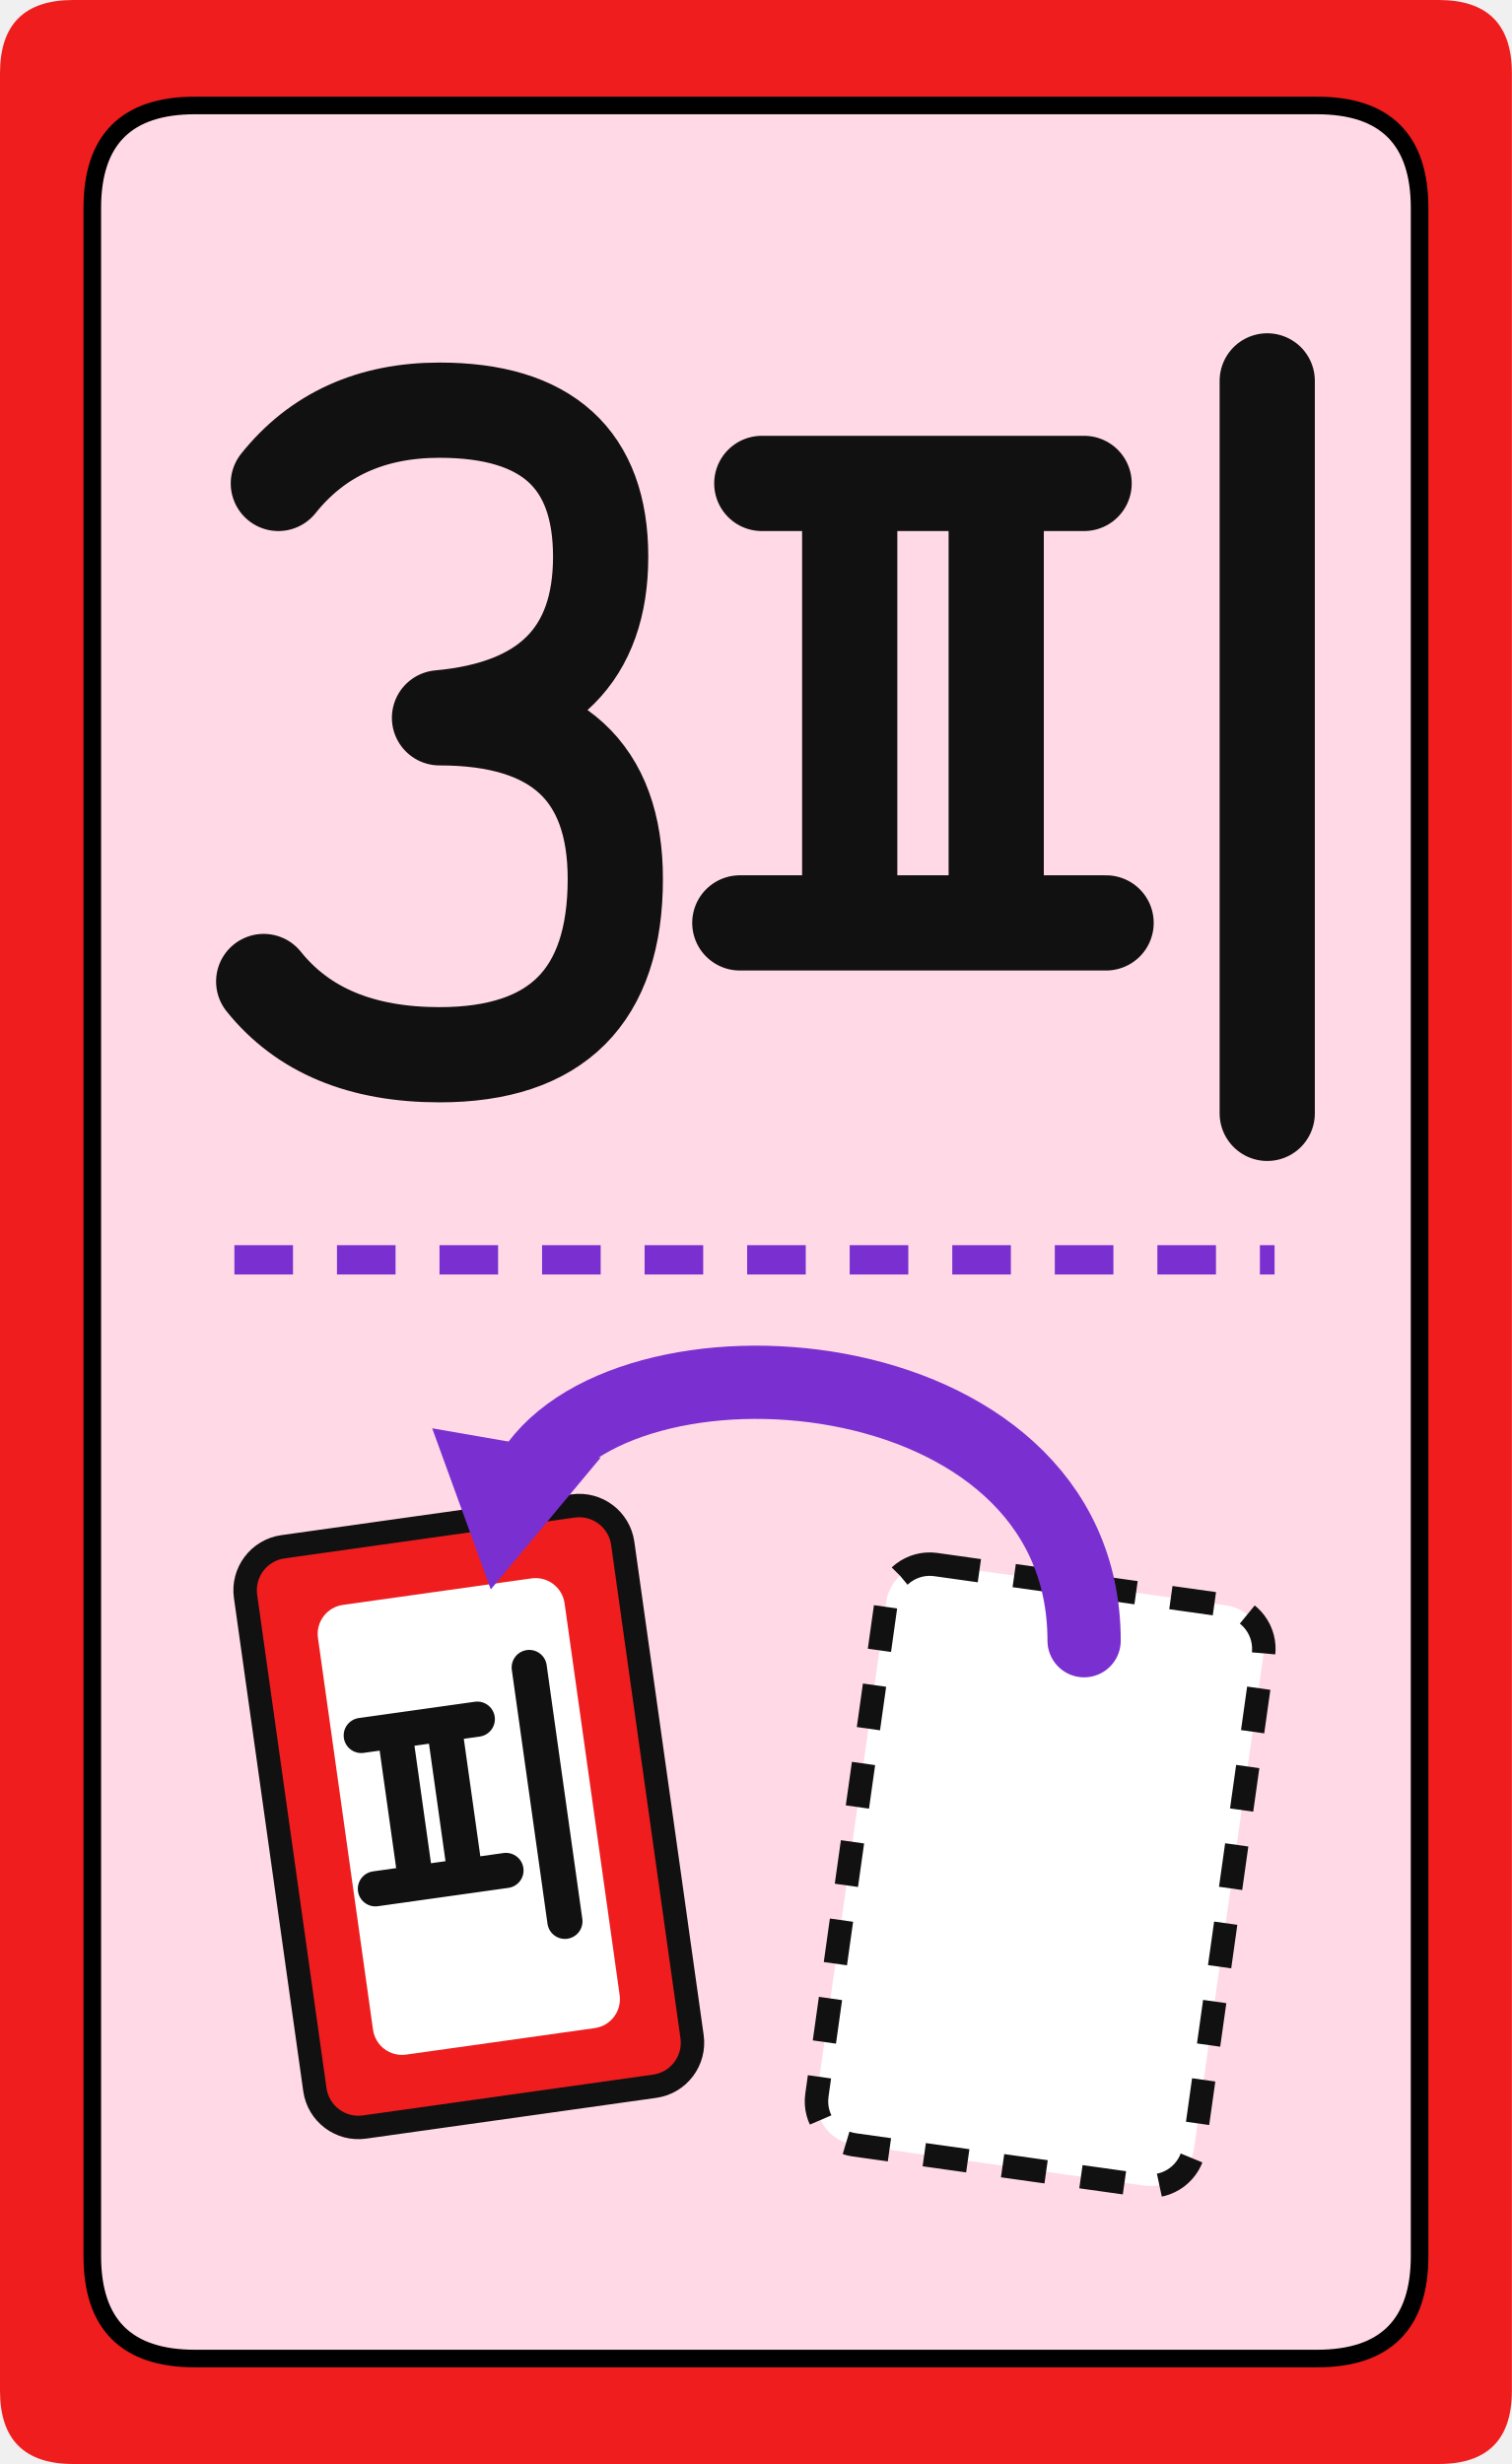
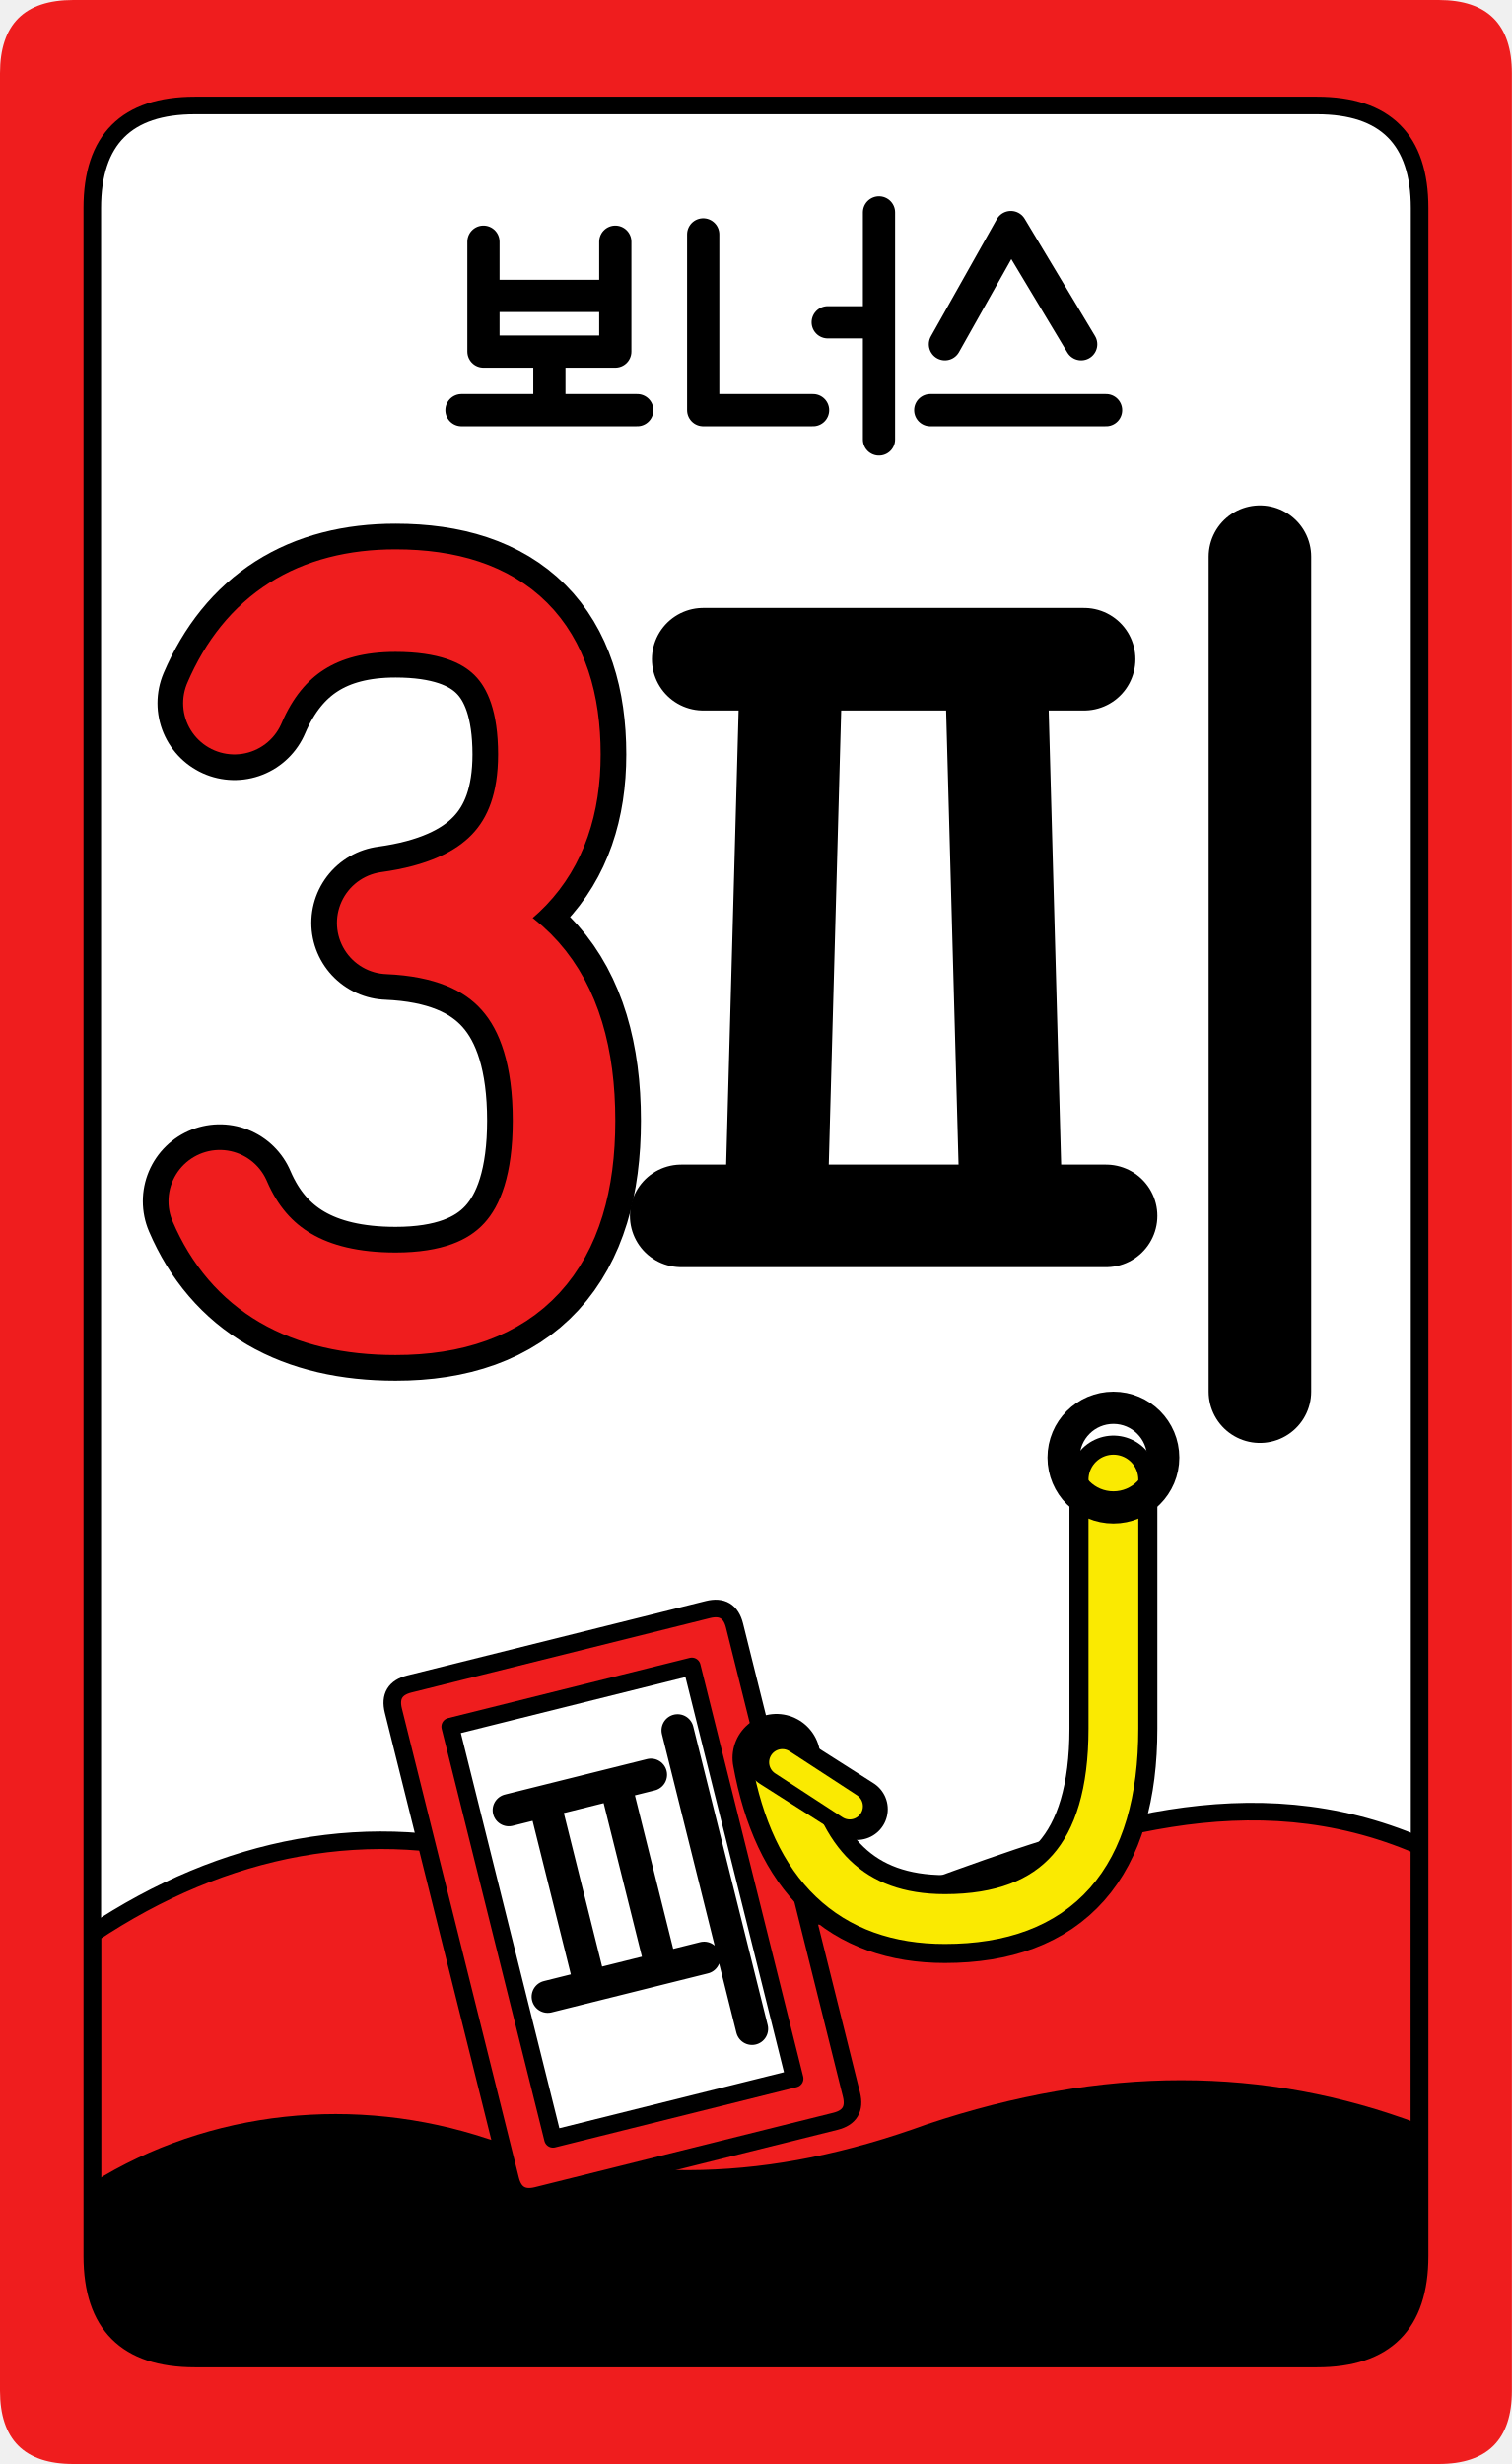
<svg xmlns="http://www.w3.org/2000/svg" width="103.2" height="168.2" viewBox="0 0 103.2 168.2">
-   <path fill="#ffd9e6" d="M13.3 7.2q-7 0-7 7V154q0 7 7 7h76.6q7 0 7-7V14.2q0-7-7-7z" />
-   <g fill="none" stroke="#111" stroke-width="6.5" stroke-linecap="round" stroke-linejoin="round">
-     <path d="M19 33Q23 28 30 28Q41 28 41 38Q41 48 30 49Q42 49 42 60Q42 72 30 72Q22 72 18 67" />
-     <path d="M52 33H74M58 33V63M68 33V63M50.5 63H75.5M86.5 26V76" />
+   <path fill="#fff" d="M13.3 7.2q-7 0-7 7V154q0 7 7 7h76.6q7 0 7-7V14.2q0-7-7-7z" />
+   <g fill="none" stroke="#000" stroke-width="2.2" stroke-linecap="round" stroke-linejoin="round">
+     <path d="M33 16.5v7.5h9v-7.5M33 20.2h9M37.5 24v3.2M31.5 28h12" />
+     <path d="M48 16v12h7.5M60 14.5v15.5M56.5 22h3.5" />
+     <path d="M69 15.5 64.5 23.5M69 15.5l4.8 8M63.5 28h12" />
  </g>
-   <path fill="none" stroke="#7a2fd0" stroke-width="2" stroke-dasharray="4 3" d="M16 86H87" />
-   <g stroke="#111" stroke-width="1.6" stroke-linejoin="round">
-     <rect x="58" y="108" width="26" height="40" rx="3" fill="#fff" stroke-dasharray="3 2.4" transform="rotate(8 71 128)" />
-     <rect x="19" y="104" width="26" height="40" rx="3" fill="#ef1d1e" transform="rotate(-8 32 124)" />
-     <rect x="23.5" y="108.5" width="17" height="31" rx="2" fill="#fff" stroke="none" transform="rotate(-8 32 124)" />
+   <g fill="none" stroke-linecap="round" stroke-linejoin="round">
+     <path stroke="#000" stroke-width="10.5" d="M16 48q3-7 11-7 10.5 0 10.5 10.5 0 10-11 11.5 12 .5 12 13.5 0 12.5-11.5 12.5-9 0-12-7" />
+     <path stroke="#ef1d1e" stroke-width="7" d="M16 48q3-7 11-7 10.5 0 10.5 10.5 0 10-11 11.5 12 .5 12 13.5 0 12.5-11.5 12.5-9 0-12-7" />
+     <path stroke="#000" stroke-width="7" d="M48 45h26M54 45.5 53 82M68 45.5l1 36.5M46.5 83h29M86 38v57" />
  </g>
-   <path fill="none" stroke="#111" stroke-width="2.4" stroke-linecap="round" d="M25.5 117.5H33.5M27.8 117.5V128M31.2 117.5V128M25 128H34M37.5 114.5V132" transform="rotate(-8 32 124)" />
-   <path fill="none" stroke="#7a2fd0" stroke-width="5" stroke-linecap="round" d="M74 112C74 92 42 90 36 101" />
-   <path fill="#7a2fd0" d="M29.5 97.5L41 99.5L33.5 108.5Z" />
+   <path fill="#ef1d1e" stroke="#000" stroke-width="1.2" d="M6.3 161v-29c9-6 19-8 29-5 10 3 17 6 28 2 11-4 22-8 33.6-3V161z" />
+   <path fill="#000" d="M6.3 161v-12c8-5 18-6 27-3 10 3 19 3 30-1 12-4 23-4 33.6 0V161z" />
+   <g stroke="#000" stroke-width="1.2" stroke-linejoin="round" transform="rotate(-14 42 130)">
+     <path fill="#ef1d1e" d="M32 112h21q1.5 0 1.5 1.5v33q0 1.5-1.5 1.5H32q-1.5 0-1.5-1.5v-33q0-1.5 1.5-1.5z" />
+     <path fill="#fff" d="M34 115.5h17v29H34z" />
+     <path fill="none" stroke-width="2.2" stroke-linecap="round" d="M36.5 122h10M39 122v12.5M44 122v12.5M36 135h11M49 119.5v21" />
+   </g>
+   <g fill="none" stroke-linecap="round" stroke-linejoin="round">
+     <path stroke="#000" stroke-width="6" d="M76 101v17q0 13-11.5 13Q55 131 53 120" />
+     <path stroke="#faea01" stroke-width="3.4" d="M76 101v17q0 13-11.5 13Q55 131 53 120" />
+     <path stroke="#000" stroke-width="4.2" d="M53 120l5.5 3.5" />
+     <path stroke="#faea01" stroke-width="1.8" d="M53.4 120.3l4.6 3" />
+   </g>
+   <circle cx="76" cy="99.5" r="3.4" fill="none" stroke="#000" stroke-width="2.2" />
  <path fill="#ef1d1e" d="M5 0Q0 0 0 5v158.2q0 5 5 5h93.2q5 0 5-5V5q0-5-5-5zm8.3 7.2h76.6q7 0 7 7V154q0 7-7 7H13.3q-7 0-7-7V14.2q0-7 7-7" />
  <path fill="none" stroke="#000" stroke-width="1.2" d="M13.3 7.2q-7 0-7 7V154q0 7 7 7h76.6q7 0 7-7V14.2q0-7-7-7z" />
</svg>
